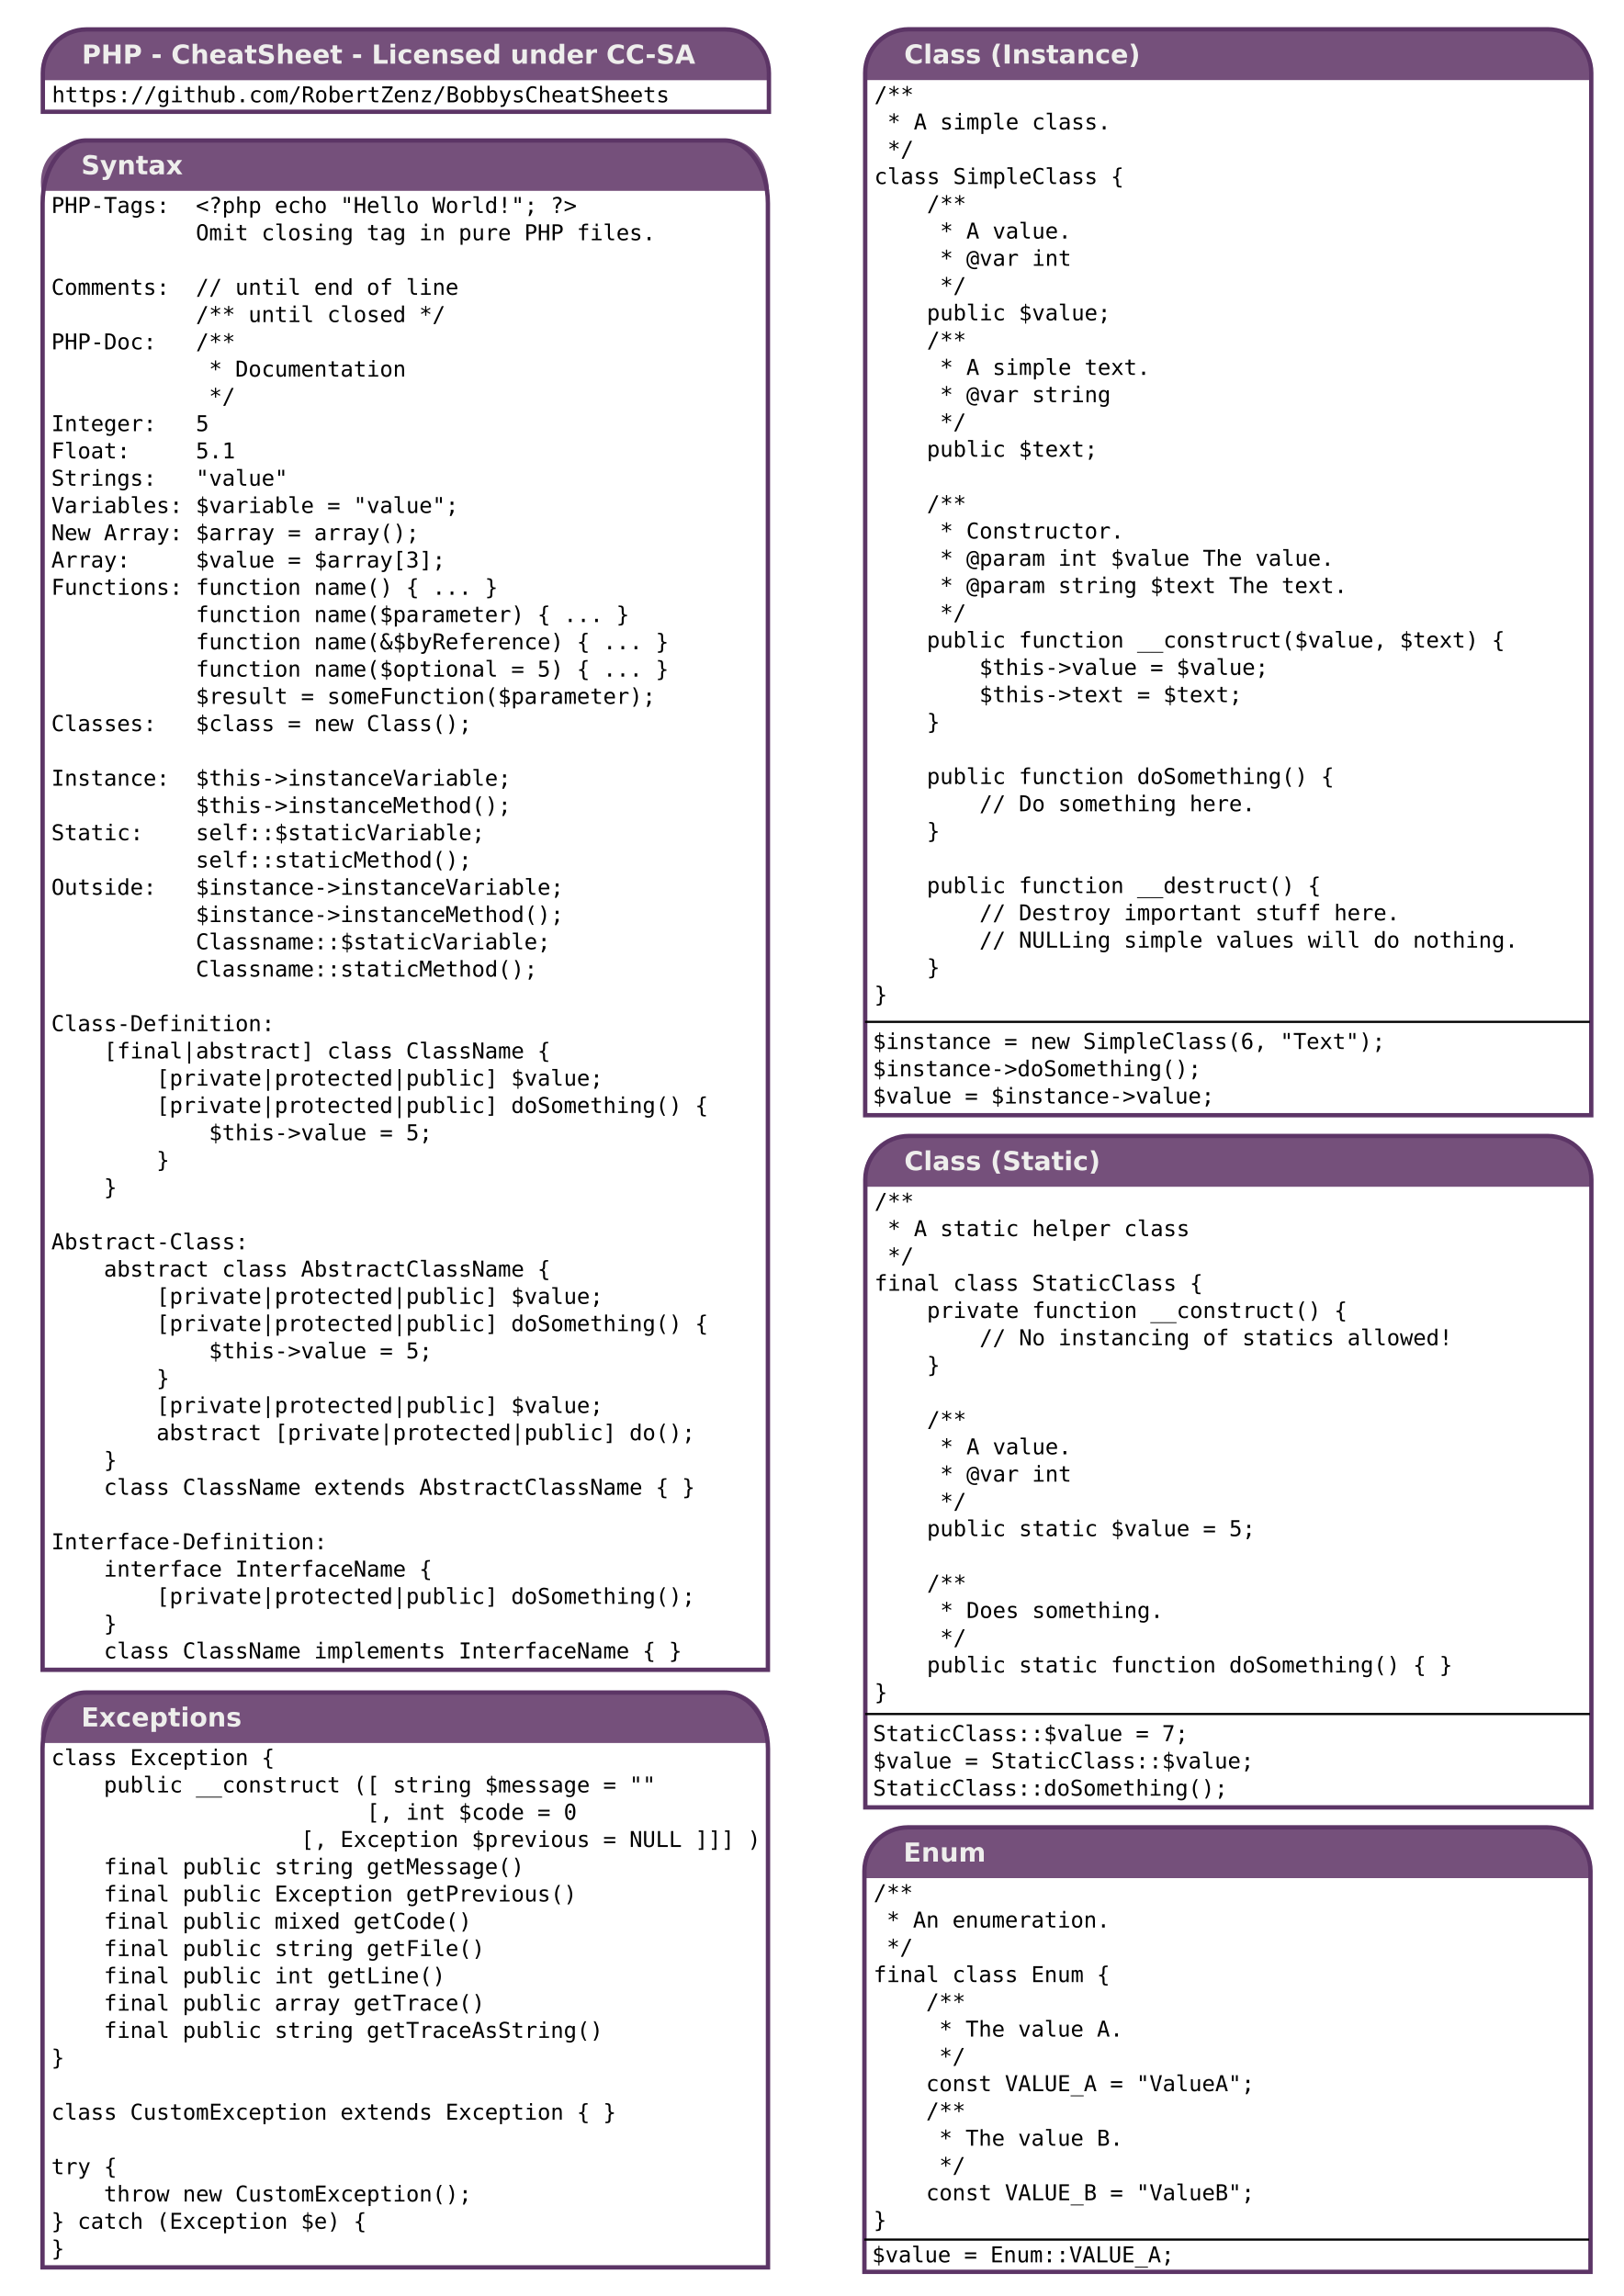
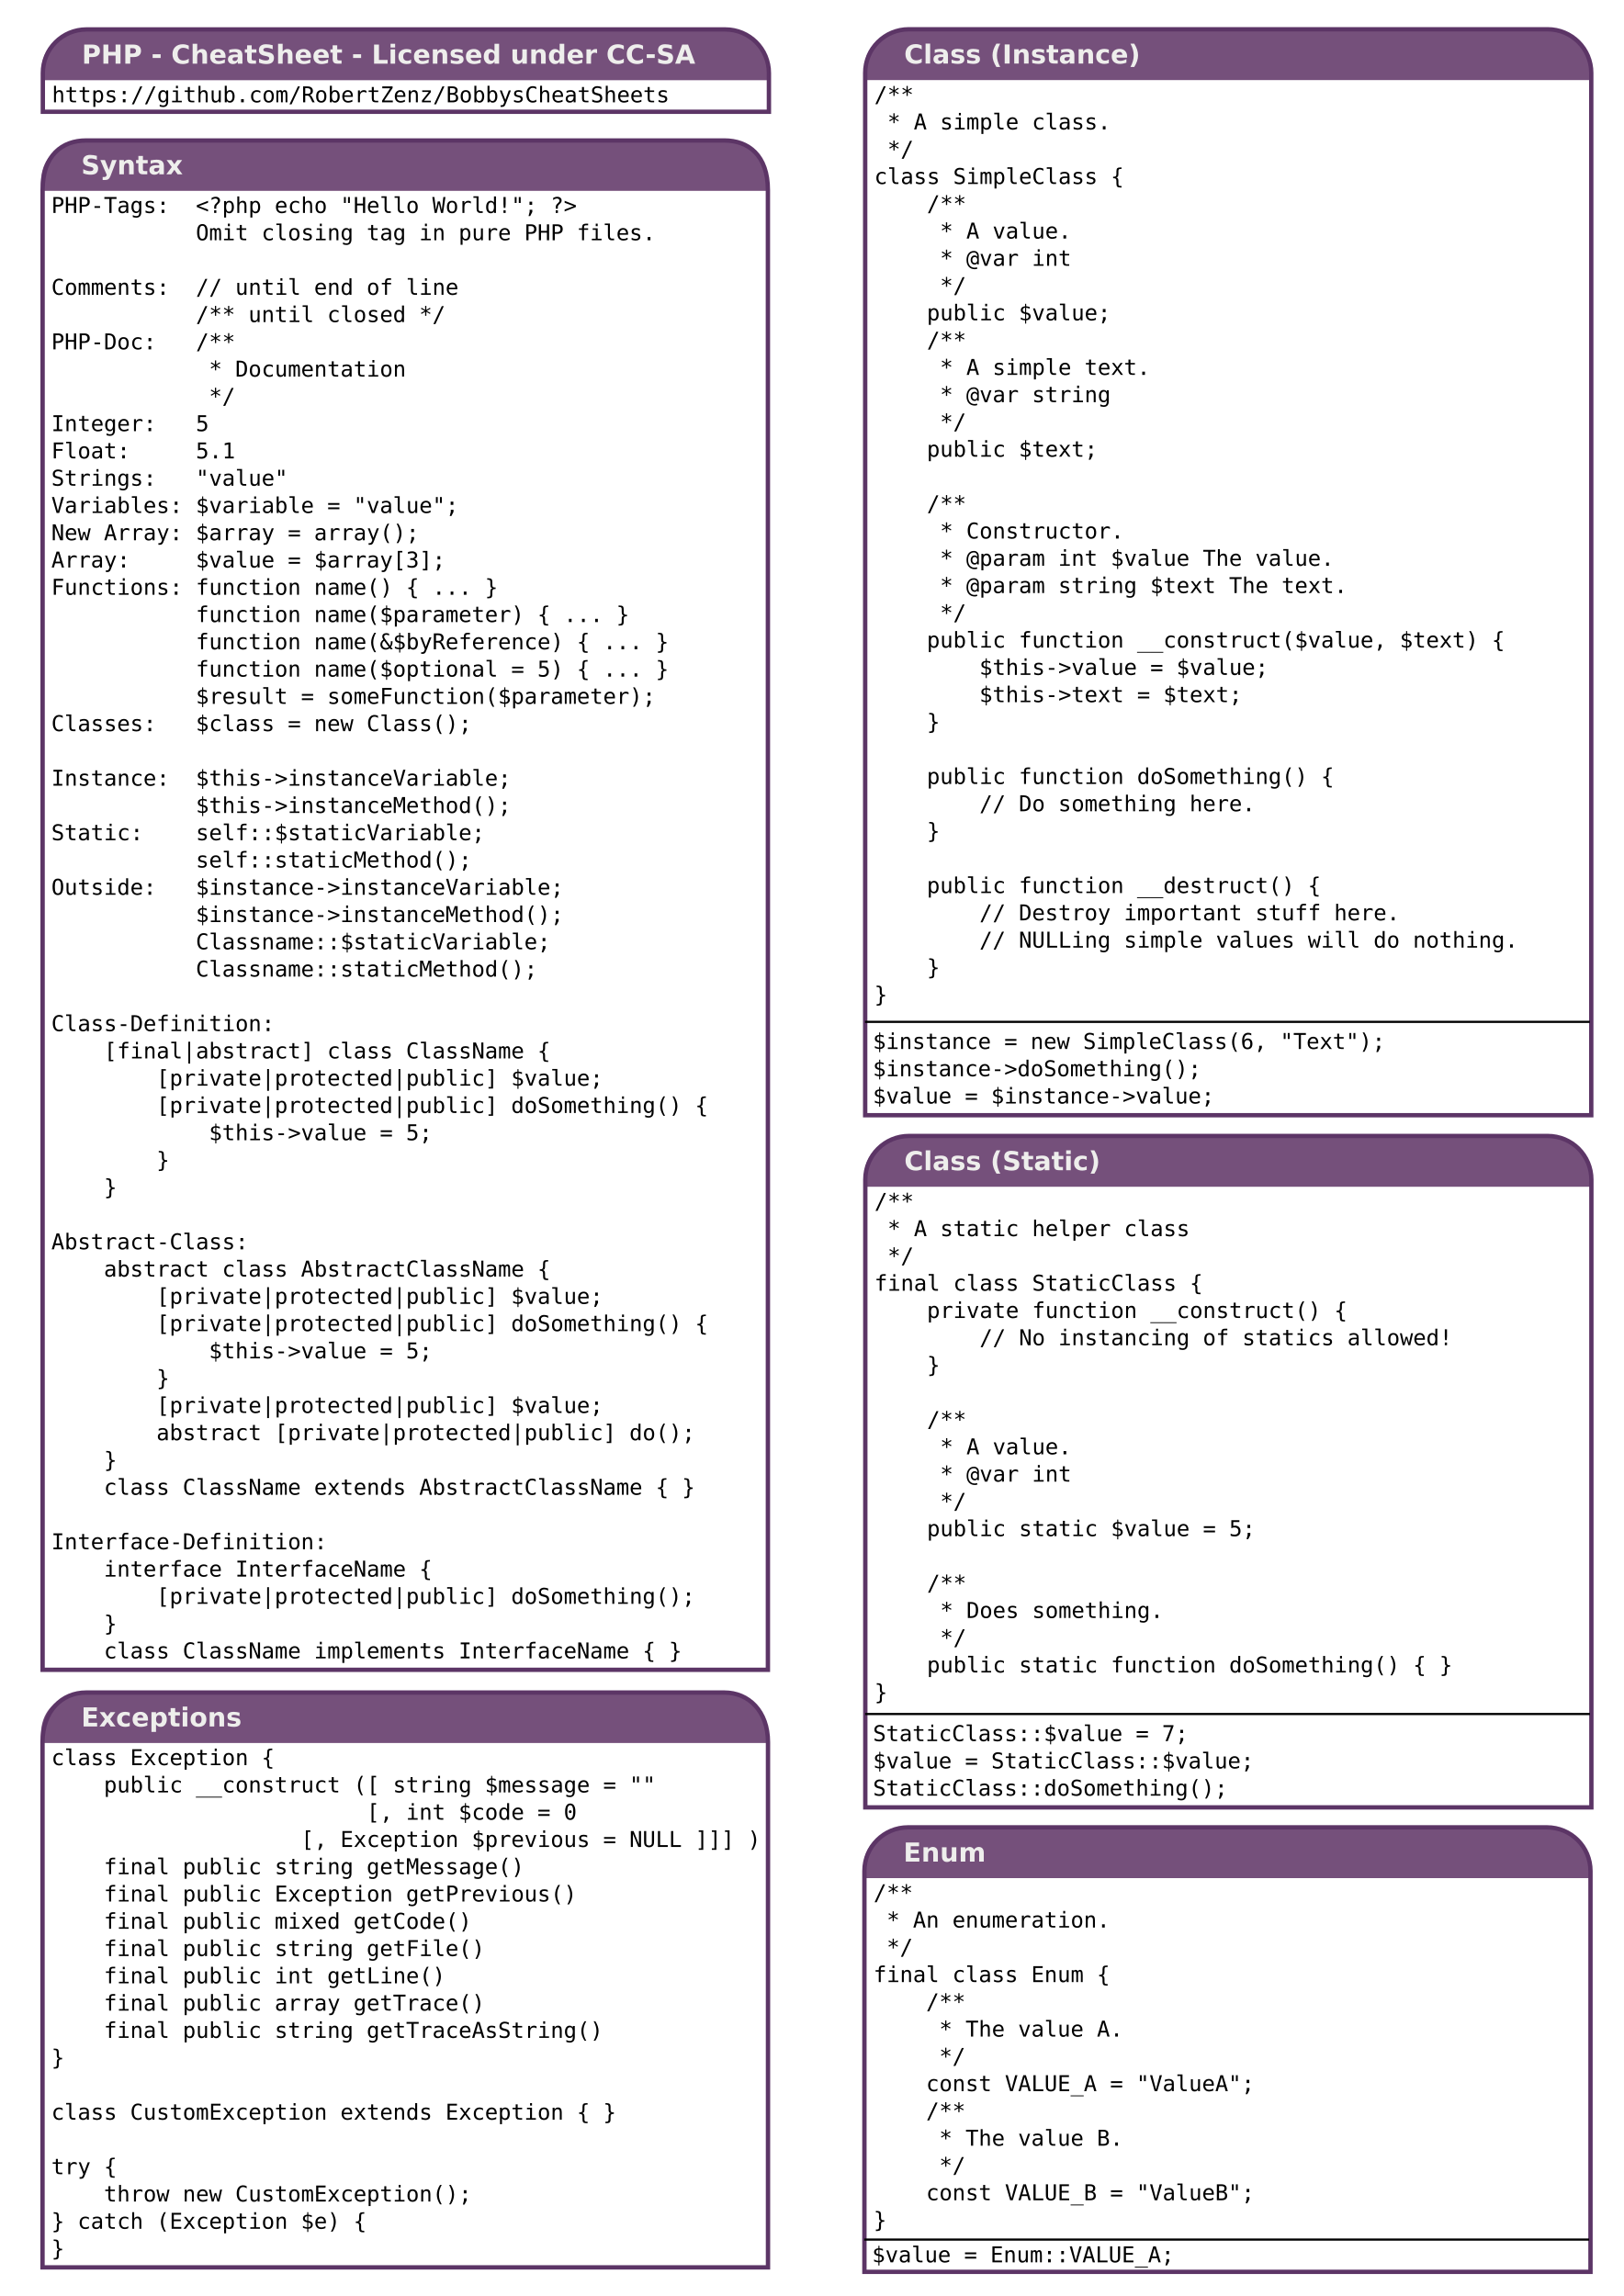
<svg xmlns="http://www.w3.org/2000/svg" width="744.094" height="1052.362" id="svg2" version="1.1">
  <defs id="defs4" />
  <g id="layer1">
    <path style="fill:#75507b;fill-opacity:1;stroke:none" d="m 396.162,36.694 333.35,0 c 0,0 0.26,-23.739 -20.953,-23.739 -21.213,0 -290.73,0.209 -290.73,0.209 0,0 -24.698,0.296 -21.668,23.529 z" id="path3763" />
    <path style="fill:none;stroke:#5c3566;stroke-width:2;stroke-linecap:round;stroke-linejoin:miter;stroke-miterlimit:4;stroke-opacity:1;stroke-dasharray:none" d="m 416.486,13.42 292.741,0 c 11.08,0 20,8.92 20,20 l 0,477.741 -332.741,0 0,-477.741 c 0,-11.08 8.92,-20 20,-20 z" id="rect2987" />
    <text xml:space="preserve" style="font-size:40px;font-style:normal;font-weight:normal;line-height:125%;letter-spacing:0px;word-spacing:0px;fill:#eeeeec;fill-opacity:1;stroke:none;font-family:Sans" x="414.345" y="29.118" id="text3759">
      <tspan id="tspan3761" x="414.345" y="29.118" style="font-size:12px;font-style:normal;font-variant:normal;font-weight:bold;font-stretch:normal;fill:#eeeeec;font-family:DejaVu Sans;-inkscape-font-specification:DejaVu Sans Bold">Class (Instance)</tspan>
    </text>
    <text xml:space="preserve" style="font-size:10px;font-style:normal;font-variant:normal;font-weight:normal;font-stretch:normal;line-height:125%;letter-spacing:0px;word-spacing:0px;fill:#000000;fill-opacity:1;stroke:none;font-family:Droid Sans Mono;-inkscape-font-specification:Droid Sans Mono" x="400.66" y="46.834" id="text3765">
      <tspan x="400.66" y="46.834" id="tspan3841" style="-inkscape-font-specification:DejaVu Sans Mono;font-family:DejaVu Sans Mono;font-weight:normal;font-style:normal;font-stretch:normal;font-variant:normal">/**</tspan>
      <tspan x="400.66" y="59.334" id="tspan4147" style="-inkscape-font-specification:DejaVu Sans Mono;font-family:DejaVu Sans Mono;font-weight:normal;font-style:normal;font-stretch:normal;font-variant:normal"> * A simple class.</tspan>
      <tspan x="400.66" y="71.834" id="tspan4149" style="-inkscape-font-specification:DejaVu Sans Mono;font-family:DejaVu Sans Mono;font-weight:normal;font-style:normal;font-stretch:normal;font-variant:normal"> */</tspan>
      <tspan x="400.66" y="84.334" id="tspan4151" style="-inkscape-font-specification:DejaVu Sans Mono;font-family:DejaVu Sans Mono;font-weight:normal;font-style:normal;font-stretch:normal;font-variant:normal">class SimpleClass {</tspan>
      <tspan x="400.66" y="96.834" id="tspan4153" style="-inkscape-font-specification:DejaVu Sans Mono;font-family:DejaVu Sans Mono;font-weight:normal;font-style:normal;font-stretch:normal;font-variant:normal">    /**</tspan>
      <tspan x="400.66" y="109.334" id="tspan4155" style="-inkscape-font-specification:DejaVu Sans Mono;font-family:DejaVu Sans Mono;font-weight:normal;font-style:normal;font-stretch:normal;font-variant:normal">     * A value.</tspan>
      <tspan x="400.66" y="121.834" id="tspan4157" style="-inkscape-font-specification:DejaVu Sans Mono;font-family:DejaVu Sans Mono;font-weight:normal;font-style:normal;font-stretch:normal;font-variant:normal">     * @var int</tspan>
      <tspan x="400.66" y="134.334" id="tspan4159" style="-inkscape-font-specification:DejaVu Sans Mono;font-family:DejaVu Sans Mono;font-weight:normal;font-style:normal;font-stretch:normal;font-variant:normal">     */</tspan>
      <tspan x="400.66" y="146.834" id="tspan4161" style="-inkscape-font-specification:DejaVu Sans Mono;font-family:DejaVu Sans Mono;font-weight:normal;font-style:normal;font-stretch:normal;font-variant:normal">    public $value;</tspan>
      <tspan x="400.66" y="159.334" id="tspan4163" style="-inkscape-font-specification:DejaVu Sans Mono;font-family:DejaVu Sans Mono;font-weight:normal;font-style:normal;font-stretch:normal;font-variant:normal">    /**</tspan>
      <tspan x="400.66" y="171.834" id="tspan4165" style="-inkscape-font-specification:DejaVu Sans Mono;font-family:DejaVu Sans Mono;font-weight:normal;font-style:normal;font-stretch:normal;font-variant:normal">     * A simple text.</tspan>
      <tspan x="400.66" y="184.334" id="tspan4167" style="-inkscape-font-specification:DejaVu Sans Mono;font-family:DejaVu Sans Mono;font-weight:normal;font-style:normal;font-stretch:normal;font-variant:normal">     * @var string</tspan>
      <tspan x="400.66" y="196.834" id="tspan4169" style="-inkscape-font-specification:DejaVu Sans Mono;font-family:DejaVu Sans Mono;font-weight:normal;font-style:normal;font-stretch:normal;font-variant:normal">     */</tspan>
      <tspan x="400.66" y="209.334" id="tspan4171" style="-inkscape-font-specification:DejaVu Sans Mono;font-family:DejaVu Sans Mono;font-weight:normal;font-style:normal;font-stretch:normal;font-variant:normal">    public $text;</tspan>
      <tspan x="400.66" y="221.834" id="tspan4173" style="-inkscape-font-specification:DejaVu Sans Mono;font-family:DejaVu Sans Mono;font-weight:normal;font-style:normal;font-stretch:normal;font-variant:normal" />
      <tspan x="400.66" y="234.334" id="tspan4175" style="-inkscape-font-specification:DejaVu Sans Mono;font-family:DejaVu Sans Mono;font-weight:normal;font-style:normal;font-stretch:normal;font-variant:normal">    /**</tspan>
      <tspan x="400.66" y="246.834" id="tspan4177" style="-inkscape-font-specification:DejaVu Sans Mono;font-family:DejaVu Sans Mono;font-weight:normal;font-style:normal;font-stretch:normal;font-variant:normal">     * Constructor.</tspan>
      <tspan x="400.66" y="259.334" id="tspan4179" style="-inkscape-font-specification:DejaVu Sans Mono;font-family:DejaVu Sans Mono;font-weight:normal;font-style:normal;font-stretch:normal;font-variant:normal">     * @param int $value The value.</tspan>
      <tspan x="400.66" y="271.834" id="tspan4181" style="-inkscape-font-specification:DejaVu Sans Mono;font-family:DejaVu Sans Mono;font-weight:normal;font-style:normal;font-stretch:normal;font-variant:normal">     * @param string $text The text.</tspan>
      <tspan x="400.66" y="284.334" id="tspan4183" style="-inkscape-font-specification:DejaVu Sans Mono;font-family:DejaVu Sans Mono;font-weight:normal;font-style:normal;font-stretch:normal;font-variant:normal">     */</tspan>
      <tspan x="400.66" y="296.834" id="tspan4185" style="-inkscape-font-specification:DejaVu Sans Mono;font-family:DejaVu Sans Mono;font-weight:normal;font-style:normal;font-stretch:normal;font-variant:normal">    public function __construct($value, $text) {</tspan>
      <tspan x="400.66" y="309.334" id="tspan4187" style="-inkscape-font-specification:DejaVu Sans Mono;font-family:DejaVu Sans Mono;font-weight:normal;font-style:normal;font-stretch:normal;font-variant:normal">        $this-&gt;value = $value;</tspan>
      <tspan x="400.66" y="321.834" id="tspan4189" style="-inkscape-font-specification:DejaVu Sans Mono;font-family:DejaVu Sans Mono;font-weight:normal;font-style:normal;font-stretch:normal;font-variant:normal">        $this-&gt;text = $text;</tspan>
      <tspan x="400.66" y="334.334" id="tspan4191" style="-inkscape-font-specification:DejaVu Sans Mono;font-family:DejaVu Sans Mono;font-weight:normal;font-style:normal;font-stretch:normal;font-variant:normal">    }</tspan>
      <tspan x="400.66" y="346.834" id="tspan4193" style="-inkscape-font-specification:DejaVu Sans Mono;font-family:DejaVu Sans Mono;font-weight:normal;font-style:normal;font-stretch:normal;font-variant:normal" />
      <tspan x="400.66" y="359.334" id="tspan4195" style="-inkscape-font-specification:DejaVu Sans Mono;font-family:DejaVu Sans Mono;font-weight:normal;font-style:normal;font-stretch:normal;font-variant:normal">    public function doSomething() {</tspan>
      <tspan x="400.66" y="371.834" id="tspan4197" style="-inkscape-font-specification:DejaVu Sans Mono;font-family:DejaVu Sans Mono;font-weight:normal;font-style:normal;font-stretch:normal;font-variant:normal">        // Do something here.</tspan>
      <tspan x="400.66" y="384.334" id="tspan4199" style="-inkscape-font-specification:DejaVu Sans Mono;font-family:DejaVu Sans Mono;font-weight:normal;font-style:normal;font-stretch:normal;font-variant:normal">    }</tspan>
      <tspan x="400.66" y="396.834" id="tspan4201" style="-inkscape-font-specification:DejaVu Sans Mono;font-family:DejaVu Sans Mono;font-weight:normal;font-style:normal;font-stretch:normal;font-variant:normal" />
      <tspan x="400.66" y="409.334" id="tspan4203" style="-inkscape-font-specification:DejaVu Sans Mono;font-family:DejaVu Sans Mono;font-weight:normal;font-style:normal;font-stretch:normal;font-variant:normal">    public function __destruct() {</tspan>
      <tspan x="400.66" y="421.834" id="tspan4205" style="-inkscape-font-specification:DejaVu Sans Mono;font-family:DejaVu Sans Mono;font-weight:normal;font-style:normal;font-stretch:normal;font-variant:normal">        // Destroy important stuff here.</tspan>
      <tspan x="400.66" y="434.334" id="tspan4207" style="-inkscape-font-specification:DejaVu Sans Mono;font-family:DejaVu Sans Mono;font-weight:normal;font-style:normal;font-stretch:normal;font-variant:normal">        // NULLing simple values will do nothing.</tspan>
      <tspan x="400.66" y="446.834" id="tspan4209" style="-inkscape-font-specification:DejaVu Sans Mono;font-family:DejaVu Sans Mono;font-weight:normal;font-style:normal;font-stretch:normal;font-variant:normal">    }</tspan>
      <tspan x="400.66" y="459.334" id="tspan4211" style="-inkscape-font-specification:DejaVu Sans Mono;font-family:DejaVu Sans Mono;font-weight:normal;font-style:normal;font-stretch:normal;font-variant:normal">}</tspan>
    </text>
    <text xml:space="preserve" style="font-size:10px;font-style:normal;font-variant:normal;font-weight:normal;font-stretch:normal;line-height:125%;letter-spacing:0px;word-spacing:0px;fill:#000000;fill-opacity:1;stroke:none;font-family:Droid Sans Mono;-inkscape-font-specification:Droid Sans Mono" x="400" y="480.791" id="text4213">
      <tspan id="tspan4215" x="400" y="480.791" style="-inkscape-font-specification:DejaVu Sans Mono;font-family:DejaVu Sans Mono;font-weight:normal;font-style:normal;font-stretch:normal;font-variant:normal">$instance = new SimpleClass(6, "Text");</tspan>
      <tspan x="400" y="493.291" id="tspan4217" style="-inkscape-font-specification:DejaVu Sans Mono;font-family:DejaVu Sans Mono;font-weight:normal;font-style:normal;font-stretch:normal;font-variant:normal">$instance-&gt;doSomething();</tspan>
      <tspan x="400" y="505.791" id="tspan4219" style="-inkscape-font-specification:DejaVu Sans Mono;font-family:DejaVu Sans Mono;font-weight:normal;font-style:normal;font-stretch:normal;font-variant:normal">$value = $instance-&gt;value;</tspan>
    </text>
    <path style="fill:#5c3566;stroke:#000000;stroke-width:1px;stroke-linecap:butt;stroke-linejoin:miter;stroke-opacity:1" d="m 396.429,468.362 332.143,0" id="path4223" />
    <path style="fill:#75507b;fill-opacity:1;stroke:none" d="m 396.217,543.943 333.35,0 c 0,0 0.26,-23.739 -20.953,-23.739 -21.213,0 -290.73,0.209 -290.73,0.209 0,0 -24.698,0.296 -21.668,23.529 z" id="path3763-2" />
    <path style="fill:none;stroke:#5c3566;stroke-width:2;stroke-linecap:round;stroke-linejoin:miter;stroke-miterlimit:4;stroke-opacity:1;stroke-dasharray:none" d="m 416.541,520.669 292.741,0 c 11.08,0 20,8.92 20,20 l 0,287.741 -332.741,0 0,-287.741 c 0,-11.08 8.92,-20 20,-20 z" id="rect2987-9" />
    <text xml:space="preserve" style="font-size:40px;font-style:normal;font-weight:normal;line-height:125%;letter-spacing:0px;word-spacing:0px;fill:#eeeeec;fill-opacity:1;stroke:none;font-family:Sans" x="414.4" y="536.367" id="text3759-1">
      <tspan x="414.4" y="536.367" style="font-size:12px;font-style:normal;font-variant:normal;font-weight:bold;font-stretch:normal;fill:#eeeeec;font-family:DejaVu Sans;-inkscape-font-specification:DejaVu Sans Bold" id="tspan4393">Class (Static)</tspan>
    </text>
    <text xml:space="preserve" style="font-size:10px;font-style:normal;font-variant:normal;font-weight:normal;font-stretch:normal;line-height:125%;letter-spacing:0px;word-spacing:0px;fill:#000000;fill-opacity:1;stroke:none;font-family:Droid Sans Mono;-inkscape-font-specification:Droid Sans Mono" x="400.714" y="554.083" id="text3765-2">
      <tspan x="400.714" y="554.083" id="tspan4765" style="-inkscape-font-specification:DejaVu Sans Mono;font-family:DejaVu Sans Mono;font-weight:normal;font-style:normal;font-stretch:normal;font-variant:normal">/**</tspan>
      <tspan x="400.714" y="566.583" id="tspan4956" style="-inkscape-font-specification:DejaVu Sans Mono;font-family:DejaVu Sans Mono;font-weight:normal;font-style:normal;font-stretch:normal;font-variant:normal"> * A static helper class</tspan>
      <tspan x="400.714" y="579.083" id="tspan4958" style="-inkscape-font-specification:DejaVu Sans Mono;font-family:DejaVu Sans Mono;font-weight:normal;font-style:normal;font-stretch:normal;font-variant:normal"> */</tspan>
      <tspan x="400.714" y="591.583" id="tspan4960" style="-inkscape-font-specification:DejaVu Sans Mono;font-family:DejaVu Sans Mono;font-weight:normal;font-style:normal;font-stretch:normal;font-variant:normal">final class StaticClass {</tspan>
      <tspan x="400.714" y="604.083" id="tspan4962" style="-inkscape-font-specification:DejaVu Sans Mono;font-family:DejaVu Sans Mono;font-weight:normal;font-style:normal;font-stretch:normal;font-variant:normal">    private function __construct() {</tspan>
      <tspan x="400.714" y="616.583" id="tspan4964" style="-inkscape-font-specification:DejaVu Sans Mono;font-family:DejaVu Sans Mono;font-weight:normal;font-style:normal;font-stretch:normal;font-variant:normal">        // No instancing of statics allowed!</tspan>
      <tspan x="400.714" y="629.083" id="tspan4966" style="-inkscape-font-specification:DejaVu Sans Mono;font-family:DejaVu Sans Mono;font-weight:normal;font-style:normal;font-stretch:normal;font-variant:normal">    }</tspan>
      <tspan x="400.714" y="641.583" id="tspan4968" style="-inkscape-font-specification:DejaVu Sans Mono;font-family:DejaVu Sans Mono;font-weight:normal;font-style:normal;font-stretch:normal;font-variant:normal" />
      <tspan x="400.714" y="654.083" id="tspan4970" style="-inkscape-font-specification:DejaVu Sans Mono;font-family:DejaVu Sans Mono;font-weight:normal;font-style:normal;font-stretch:normal;font-variant:normal">    /**</tspan>
      <tspan x="400.714" y="666.583" id="tspan4972" style="-inkscape-font-specification:DejaVu Sans Mono;font-family:DejaVu Sans Mono;font-weight:normal;font-style:normal;font-stretch:normal;font-variant:normal">     * A value.</tspan>
      <tspan x="400.714" y="679.083" id="tspan4974" style="-inkscape-font-specification:DejaVu Sans Mono;font-family:DejaVu Sans Mono;font-weight:normal;font-style:normal;font-stretch:normal;font-variant:normal">     * @var int</tspan>
      <tspan x="400.714" y="691.583" id="tspan4976" style="-inkscape-font-specification:DejaVu Sans Mono;font-family:DejaVu Sans Mono;font-weight:normal;font-style:normal;font-stretch:normal;font-variant:normal">     */</tspan>
      <tspan x="400.714" y="704.083" id="tspan4978" style="-inkscape-font-specification:DejaVu Sans Mono;font-family:DejaVu Sans Mono;font-weight:normal;font-style:normal;font-stretch:normal;font-variant:normal">    public static $value = 5;</tspan>
      <tspan x="400.714" y="716.583" id="tspan4980" style="-inkscape-font-specification:DejaVu Sans Mono;font-family:DejaVu Sans Mono;font-weight:normal;font-style:normal;font-stretch:normal;font-variant:normal" />
      <tspan x="400.714" y="729.083" id="tspan4982" style="-inkscape-font-specification:DejaVu Sans Mono;font-family:DejaVu Sans Mono;font-weight:normal;font-style:normal;font-stretch:normal;font-variant:normal">    /**</tspan>
      <tspan x="400.714" y="741.583" id="tspan4984" style="-inkscape-font-specification:DejaVu Sans Mono;font-family:DejaVu Sans Mono;font-weight:normal;font-style:normal;font-stretch:normal;font-variant:normal">     * Does something.</tspan>
      <tspan x="400.714" y="754.083" id="tspan4986" style="-inkscape-font-specification:DejaVu Sans Mono;font-family:DejaVu Sans Mono;font-weight:normal;font-style:normal;font-stretch:normal;font-variant:normal">     */</tspan>
      <tspan x="400.714" y="766.583" id="tspan4988" style="-inkscape-font-specification:DejaVu Sans Mono;font-family:DejaVu Sans Mono;font-weight:normal;font-style:normal;font-stretch:normal;font-variant:normal">    public static function doSomething() { }</tspan>
      <tspan x="400.714" y="779.083" id="tspan4990" style="-inkscape-font-specification:DejaVu Sans Mono;font-family:DejaVu Sans Mono;font-weight:normal;font-style:normal;font-stretch:normal;font-variant:normal">}</tspan>
    </text>
    <text xml:space="preserve" style="font-size:10px;font-style:normal;font-variant:normal;font-weight:normal;font-stretch:normal;line-height:125%;letter-spacing:0px;word-spacing:0px;fill:#000000;fill-opacity:1;stroke:none;font-family:Droid Sans Mono;-inkscape-font-specification:Droid Sans Mono" x="400.054" y="798.04" id="text4213-5">
      <tspan x="400.054" y="798.04" id="tspan4219-9" style="-inkscape-font-specification:DejaVu Sans Mono;font-family:DejaVu Sans Mono;font-weight:normal;font-style:normal;font-stretch:normal;font-variant:normal">StaticClass::$value = 7;</tspan>
      <tspan x="400.054" y="810.54" id="tspan4997" style="-inkscape-font-specification:DejaVu Sans Mono;font-family:DejaVu Sans Mono;font-weight:normal;font-style:normal;font-stretch:normal;font-variant:normal">$value = StaticClass::$value;</tspan>
      <tspan x="400.054" y="823.04" id="tspan4999" style="-inkscape-font-specification:DejaVu Sans Mono;font-family:DejaVu Sans Mono;font-weight:normal;font-style:normal;font-stretch:normal;font-variant:normal">StaticClass::doSomething();</tspan>
    </text>
    <path style="fill:#5c3566;stroke:#000000;stroke-width:1px;stroke-linecap:butt;stroke-linejoin:miter;stroke-opacity:1" d="m 396.483,785.611 332.143,0" id="path4223-7" />
    <path style="fill:#75507b;fill-opacity:1;stroke:none" d="m 395.809,860.833 333.35,0 c 0,0 0.26,-23.739 -20.953,-23.739 -21.213,0 -290.73,0.209 -290.73,0.209 0,0 -24.698,0.296 -21.668,23.529 z" id="path3763-2-6" />
    <path style="fill:none;stroke:#5c3566;stroke-width:2;stroke-linecap:round;stroke-linejoin:miter;stroke-miterlimit:4;stroke-opacity:1;stroke-dasharray:none" d="m 416.133,837.559 292.741,0 c 11.08,0 20,8.92 20,20 l 0,183.741 -332.741,0 0,-183.741 c 0,-11.08 8.92,-20 20,-20 z" id="rect2987-9-8" />
    <text xml:space="preserve" style="font-size:40px;font-style:normal;font-weight:normal;line-height:125%;letter-spacing:0px;word-spacing:0px;fill:#eeeeec;fill-opacity:1;stroke:none;font-family:Sans" x="413.992" y="853.257" id="text3759-1-6">
      <tspan x="413.992" y="853.257" style="font-size:12px;font-style:normal;font-variant:normal;font-weight:bold;font-stretch:normal;fill:#eeeeec;font-family:DejaVu Sans;-inkscape-font-specification:DejaVu Sans Bold" id="tspan4393-9">Enum</tspan>
    </text>
    <text xml:space="preserve" style="font-size:10px;font-style:normal;font-variant:normal;font-weight:normal;font-stretch:normal;line-height:125%;letter-spacing:0px;word-spacing:0px;fill:#000000;fill-opacity:1;stroke:none;font-family:Droid Sans Mono;-inkscape-font-specification:Droid Sans Mono" x="400.307" y="870.973" id="text3765-2-9">
      <tspan x="400.307" y="870.973" id="tspan5314" style="-inkscape-font-specification:DejaVu Sans Mono;font-family:DejaVu Sans Mono;font-weight:normal;font-style:normal;font-stretch:normal;font-variant:normal">/**</tspan>
      <tspan x="400.307" y="883.473" id="tspan5406" style="-inkscape-font-specification:DejaVu Sans Mono;font-family:DejaVu Sans Mono;font-weight:normal;font-style:normal;font-stretch:normal;font-variant:normal"> * An enumeration.</tspan>
      <tspan x="400.307" y="895.973" id="tspan5408" style="-inkscape-font-specification:DejaVu Sans Mono;font-family:DejaVu Sans Mono;font-weight:normal;font-style:normal;font-stretch:normal;font-variant:normal"> */</tspan>
      <tspan x="400.307" y="908.473" id="tspan5410" style="-inkscape-font-specification:DejaVu Sans Mono;font-family:DejaVu Sans Mono;font-weight:normal;font-style:normal;font-stretch:normal;font-variant:normal">final class Enum {</tspan>
      <tspan x="400.307" y="920.973" id="tspan5412" style="-inkscape-font-specification:DejaVu Sans Mono;font-family:DejaVu Sans Mono;font-weight:normal;font-style:normal;font-stretch:normal;font-variant:normal">    /**</tspan>
      <tspan x="400.307" y="933.473" id="tspan5414" style="-inkscape-font-specification:DejaVu Sans Mono;font-family:DejaVu Sans Mono;font-weight:normal;font-style:normal;font-stretch:normal;font-variant:normal">     * The value A.</tspan>
      <tspan x="400.307" y="945.973" id="tspan5416" style="-inkscape-font-specification:DejaVu Sans Mono;font-family:DejaVu Sans Mono;font-weight:normal;font-style:normal;font-stretch:normal;font-variant:normal">     */</tspan>
      <tspan x="400.307" y="958.473" id="tspan5418" style="-inkscape-font-specification:DejaVu Sans Mono;font-family:DejaVu Sans Mono;font-weight:normal;font-style:normal;font-stretch:normal;font-variant:normal">    const VALUE_A = "ValueA";</tspan>
      <tspan x="400.307" y="970.973" id="tspan5420" style="-inkscape-font-specification:DejaVu Sans Mono;font-family:DejaVu Sans Mono;font-weight:normal;font-style:normal;font-stretch:normal;font-variant:normal">    /**</tspan>
      <tspan x="400.307" y="983.473" id="tspan5422" style="-inkscape-font-specification:DejaVu Sans Mono;font-family:DejaVu Sans Mono;font-weight:normal;font-style:normal;font-stretch:normal;font-variant:normal">     * The value B.</tspan>
      <tspan x="400.307" y="995.973" id="tspan5424" style="-inkscape-font-specification:DejaVu Sans Mono;font-family:DejaVu Sans Mono;font-weight:normal;font-style:normal;font-stretch:normal;font-variant:normal">     */</tspan>
      <tspan x="400.307" y="1008.473" id="tspan5426" style="-inkscape-font-specification:DejaVu Sans Mono;font-family:DejaVu Sans Mono;font-weight:normal;font-style:normal;font-stretch:normal;font-variant:normal">    const VALUE_B = "ValueB";</tspan>
      <tspan x="400.307" y="1020.973" id="tspan5428" style="-inkscape-font-specification:DejaVu Sans Mono;font-family:DejaVu Sans Mono;font-weight:normal;font-style:normal;font-stretch:normal;font-variant:normal">}</tspan>
    </text>
    <text xml:space="preserve" style="font-size:10px;font-style:normal;font-variant:normal;font-weight:normal;font-stretch:normal;line-height:125%;letter-spacing:0px;word-spacing:0px;fill:#000000;fill-opacity:1;stroke:none;font-family:Droid Sans Mono;-inkscape-font-specification:Droid Sans Mono" x="399.647" y="1036.93" id="text4213-5-2">
      <tspan x="399.647" y="1036.93" id="tspan4999-1" style="-inkscape-font-specification:DejaVu Sans Mono;font-family:DejaVu Sans Mono;font-weight:normal;font-style:normal;font-stretch:normal;font-variant:normal">$value = Enum::VALUE_A;</tspan>
    </text>
    <path style="fill:#5c3566;stroke:#000000;stroke-width:1px;stroke-linecap:butt;stroke-linejoin:miter;stroke-opacity:1" d="m 396.075,1026.501 332.143,0" id="path4223-7-7" />
    <path style="fill:#75507b;fill-opacity:1;stroke:none" d="m 19.305,36.766 333.35,0 c 0,0 0.26,-23.739 -20.953,-23.739 -21.213,0 -290.73,0.209 -290.73,0.209 0,0 -24.698,0.296 -21.668,23.529 z" id="path3763-5" />
    <path style="fill:none;stroke:#5c3566;stroke-width:2;stroke-linecap:round;stroke-linejoin:miter;stroke-miterlimit:4;stroke-opacity:1;stroke-dasharray:none" d="m 39.629,13.491 292.741,0 c 11.08,0 20,8.92 20,20 l 0,17.741 -332.741,0 0,-17.741 c 0,-11.08 8.92,-20 20,-20 z" id="rect2987-0" />
    <text xml:space="preserve" style="font-size:40px;font-style:normal;font-weight:normal;line-height:125%;letter-spacing:0px;word-spacing:0px;fill:#eeeeec;fill-opacity:1;stroke:none;font-family:Sans" x="37.488" y="29.19" id="text3759-3">
      <tspan id="tspan3761-6" x="37.488" y="29.19" style="font-size:12px;font-style:normal;font-variant:normal;font-weight:bold;font-stretch:normal;fill:#eeeeec;font-family:DejaVu Sans;-inkscape-font-specification:DejaVu Sans Bold">PHP - CheatSheet - Licensed under CC-SA</tspan>
    </text>
    <text xml:space="preserve" style="font-size:10px;font-style:normal;font-variant:normal;font-weight:normal;font-stretch:normal;line-height:125%;letter-spacing:0px;word-spacing:0px;fill:#000000;fill-opacity:1;stroke:none;font-family:Droid Sans Mono;-inkscape-font-specification:Droid Sans Mono" x="23.803" y="46.906" id="text3765-8">
      <tspan x="23.803" y="46.906" id="tspan4211-6" style="-inkscape-font-specification:DejaVu Sans Mono;font-family:DejaVu Sans Mono;font-weight:normal;font-style:normal;font-stretch:normal;font-variant:normal">https://github.com/RobertZenz/BobbysCheatSheets</tspan>
    </text>
    <path style="fill:#75507b;fill-opacity:1;stroke:none" d="m 19.02,87.48 333.35,0 c 0,0 0.26,-23.739 -20.953,-23.739 -21.213,0 -290.73,0.209 -290.73,0.209 0,0 -24.698,0.296 -21.668,23.529 z" id="path3763-5-7" />
-     <path style="fill:none;stroke:#5c3566;stroke-width:2;stroke-linecap:round;stroke-linejoin:miter;stroke-miterlimit:4;stroke-opacity:1;stroke-dasharray:none" d="m 39.502,64.385 292.425,0 c 11.068,0 19.978,12.819 19.978,28.743 l 0,672.211 -332.382,0 0,-672.211 c 0,-15.924 8.91,-28.743 19.978,-28.743 z" id="rect2987-0-2" />
+     <path style="fill:none;stroke:#5c3566;stroke-width:2;stroke-linecap:round;stroke-linejoin:miter;stroke-miterlimit:4;stroke-opacity:1;stroke-dasharray:none" d="m 39.502,64.385 292.425,0 c 11.068,0 19.978,6.819 19.978,22.743 l 0,678.211 -332.382,0 0,-678.211 c 0,-15.924 8.91,-22.743 19.978,-22.743 z" id="rect2987-0-2" />
    <text xml:space="preserve" style="font-size:40px;font-style:normal;font-weight:normal;line-height:125%;letter-spacing:0px;word-spacing:0px;fill:#eeeeec;fill-opacity:1;stroke:none;font-family:Sans" x="37.202" y="79.904" id="text3759-3-2">
      <tspan id="tspan3761-6-8" x="37.202" y="79.904" style="font-size:12px;font-style:normal;font-variant:normal;font-weight:bold;font-stretch:normal;fill:#eeeeec;font-family:DejaVu Sans;-inkscape-font-specification:DejaVu Sans Bold">Syntax</tspan>
    </text>
    <text xml:space="preserve" style="font-size:10px;font-style:normal;font-variant:normal;font-weight:normal;font-stretch:normal;line-height:125%;letter-spacing:0px;word-spacing:0px;fill:#000000;fill-opacity:1;stroke:none;font-family:Droid Sans Mono;-inkscape-font-specification:Droid Sans Mono" x="23.517" y="97.62" id="text3765-8-2">
      <tspan x="23.517" y="97.62" id="tspan5277" style="-inkscape-font-specification:DejaVu Sans Mono;font-family:DejaVu Sans Mono;font-weight:normal;font-style:normal;font-stretch:normal;font-variant:normal">PHP-Tags:  &lt;?php echo "Hello World!"; ?&gt;</tspan>
      <tspan x="23.517" y="110.12" id="tspan6710" style="-inkscape-font-specification:DejaVu Sans Mono;font-family:DejaVu Sans Mono;font-weight:normal;font-style:normal;font-stretch:normal;font-variant:normal">           Omit closing tag in pure PHP files.</tspan>
      <tspan x="23.517" y="122.62" id="tspan6712" style="-inkscape-font-specification:DejaVu Sans Mono;font-family:DejaVu Sans Mono;font-weight:normal;font-style:normal;font-stretch:normal;font-variant:normal" />
      <tspan x="23.517" y="135.12" id="tspan6714" style="-inkscape-font-specification:DejaVu Sans Mono;font-family:DejaVu Sans Mono;font-weight:normal;font-style:normal;font-stretch:normal;font-variant:normal">Comments:  // until end of line</tspan>
      <tspan x="23.517" y="147.62" id="tspan6716" style="-inkscape-font-specification:DejaVu Sans Mono;font-family:DejaVu Sans Mono;font-weight:normal;font-style:normal;font-stretch:normal;font-variant:normal">           /** until closed */</tspan>
      <tspan x="23.517" y="160.12" id="tspan6718" style="-inkscape-font-specification:DejaVu Sans Mono;font-family:DejaVu Sans Mono;font-weight:normal;font-style:normal;font-stretch:normal;font-variant:normal">PHP-Doc:   /**</tspan>
      <tspan x="23.517" y="172.62" id="tspan6720" style="-inkscape-font-specification:DejaVu Sans Mono;font-family:DejaVu Sans Mono;font-weight:normal;font-style:normal;font-stretch:normal;font-variant:normal">            * Documentation</tspan>
      <tspan x="23.517" y="185.12" id="tspan6722" style="-inkscape-font-specification:DejaVu Sans Mono;font-family:DejaVu Sans Mono;font-weight:normal;font-style:normal;font-stretch:normal;font-variant:normal">            */</tspan>
      <tspan x="23.517" y="197.62" id="tspan6724" style="-inkscape-font-specification:DejaVu Sans Mono;font-family:DejaVu Sans Mono;font-weight:normal;font-style:normal;font-stretch:normal;font-variant:normal">Integer:   5</tspan>
      <tspan x="23.517" y="210.12" id="tspan6726" style="-inkscape-font-specification:DejaVu Sans Mono;font-family:DejaVu Sans Mono;font-weight:normal;font-style:normal;font-stretch:normal;font-variant:normal">Float:     5.1</tspan>
      <tspan x="23.517" y="222.62" id="tspan6728" style="-inkscape-font-specification:DejaVu Sans Mono;font-family:DejaVu Sans Mono;font-weight:normal;font-style:normal;font-stretch:normal;font-variant:normal">Strings:   "value"</tspan>
      <tspan x="23.517" y="235.12" id="tspan6730" style="-inkscape-font-specification:DejaVu Sans Mono;font-family:DejaVu Sans Mono;font-weight:normal;font-style:normal;font-stretch:normal;font-variant:normal">Variables: $variable = "value";</tspan>
      <tspan x="23.517" y="247.62" id="tspan6732" style="-inkscape-font-specification:DejaVu Sans Mono;font-family:DejaVu Sans Mono;font-weight:normal;font-style:normal;font-stretch:normal;font-variant:normal">New Array: $array = array();</tspan>
      <tspan x="23.517" y="260.12" id="tspan6734" style="-inkscape-font-specification:DejaVu Sans Mono;font-family:DejaVu Sans Mono;font-weight:normal;font-style:normal;font-stretch:normal;font-variant:normal">Array:     $value = $array[3];</tspan>
      <tspan x="23.517" y="272.62" id="tspan6736" style="-inkscape-font-specification:DejaVu Sans Mono;font-family:DejaVu Sans Mono;font-weight:normal;font-style:normal;font-stretch:normal;font-variant:normal">Functions: function name() { ... }</tspan>
      <tspan x="23.517" y="285.12" id="tspan6738" style="-inkscape-font-specification:DejaVu Sans Mono;font-family:DejaVu Sans Mono;font-weight:normal;font-style:normal;font-stretch:normal;font-variant:normal">           function name($parameter) { ... }</tspan>
      <tspan x="23.517" y="297.62" id="tspan6740" style="-inkscape-font-specification:DejaVu Sans Mono;font-family:DejaVu Sans Mono;font-weight:normal;font-style:normal;font-stretch:normal;font-variant:normal">           function name(&amp;$byReference) { ... }</tspan>
      <tspan x="23.517" y="310.12" id="tspan6742" style="-inkscape-font-specification:DejaVu Sans Mono;font-family:DejaVu Sans Mono;font-weight:normal;font-style:normal;font-stretch:normal;font-variant:normal">           function name($optional = 5) { ... }</tspan>
      <tspan x="23.517" y="322.62" id="tspan6744" style="-inkscape-font-specification:DejaVu Sans Mono;font-family:DejaVu Sans Mono;font-weight:normal;font-style:normal;font-stretch:normal;font-variant:normal">           $result = someFunction($parameter);</tspan>
      <tspan x="23.517" y="335.12" id="tspan6746" style="-inkscape-font-specification:DejaVu Sans Mono;font-family:DejaVu Sans Mono;font-weight:normal;font-style:normal;font-stretch:normal;font-variant:normal">Classes:   $class = new Class();</tspan>
      <tspan x="23.517" y="347.62" id="tspan6748" style="-inkscape-font-specification:DejaVu Sans Mono;font-family:DejaVu Sans Mono;font-weight:normal;font-style:normal;font-stretch:normal;font-variant:normal" />
      <tspan x="23.517" y="360.12" id="tspan6750" style="-inkscape-font-specification:DejaVu Sans Mono;font-family:DejaVu Sans Mono;font-weight:normal;font-style:normal;font-stretch:normal;font-variant:normal">Instance:  $this-&gt;instanceVariable;</tspan>
      <tspan x="23.517" y="372.62" id="tspan6752" style="-inkscape-font-specification:DejaVu Sans Mono;font-family:DejaVu Sans Mono;font-weight:normal;font-style:normal;font-stretch:normal;font-variant:normal">           $this-&gt;instanceMethod();</tspan>
      <tspan x="23.517" y="385.12" id="tspan6754" style="-inkscape-font-specification:DejaVu Sans Mono;font-family:DejaVu Sans Mono;font-weight:normal;font-style:normal;font-stretch:normal;font-variant:normal">Static:    self::$staticVariable;</tspan>
      <tspan x="23.517" y="397.62" id="tspan6756" style="-inkscape-font-specification:DejaVu Sans Mono;font-family:DejaVu Sans Mono;font-weight:normal;font-style:normal;font-stretch:normal;font-variant:normal">           self::staticMethod();</tspan>
      <tspan x="23.517" y="410.12" id="tspan6758" style="-inkscape-font-specification:DejaVu Sans Mono;font-family:DejaVu Sans Mono;font-weight:normal;font-style:normal;font-stretch:normal;font-variant:normal">Outside:   $instance-&gt;instanceVariable;</tspan>
      <tspan x="23.517" y="422.62" id="tspan6760" style="-inkscape-font-specification:DejaVu Sans Mono;font-family:DejaVu Sans Mono;font-weight:normal;font-style:normal;font-stretch:normal;font-variant:normal">           $instance-&gt;instanceMethod();</tspan>
      <tspan x="23.517" y="435.12" id="tspan6762" style="-inkscape-font-specification:DejaVu Sans Mono;font-family:DejaVu Sans Mono;font-weight:normal;font-style:normal;font-stretch:normal;font-variant:normal">           Classname::$staticVariable;</tspan>
      <tspan x="23.517" y="447.62" id="tspan6764" style="-inkscape-font-specification:DejaVu Sans Mono;font-family:DejaVu Sans Mono;font-weight:normal;font-style:normal;font-stretch:normal;font-variant:normal">           Classname::staticMethod();</tspan>
      <tspan x="23.517" y="460.12" id="tspan6766" style="-inkscape-font-specification:DejaVu Sans Mono;font-family:DejaVu Sans Mono;font-weight:normal;font-style:normal;font-stretch:normal;font-variant:normal" />
      <tspan x="23.517" y="472.62" id="tspan6768" style="-inkscape-font-specification:DejaVu Sans Mono;font-family:DejaVu Sans Mono;font-weight:normal;font-style:normal;font-stretch:normal;font-variant:normal">Class-Definition:</tspan>
      <tspan x="23.517" y="485.12" id="tspan6770" style="-inkscape-font-specification:DejaVu Sans Mono;font-family:DejaVu Sans Mono;font-weight:normal;font-style:normal;font-stretch:normal;font-variant:normal">    [final|abstract] class ClassName {</tspan>
      <tspan x="23.517" y="497.62" id="tspan6772" style="-inkscape-font-specification:DejaVu Sans Mono;font-family:DejaVu Sans Mono;font-weight:normal;font-style:normal;font-stretch:normal;font-variant:normal">        [private|protected|public] $value;</tspan>
      <tspan x="23.517" y="510.12" id="tspan6774" style="-inkscape-font-specification:DejaVu Sans Mono;font-family:DejaVu Sans Mono;font-weight:normal;font-style:normal;font-stretch:normal;font-variant:normal">        [private|protected|public] doSomething() {</tspan>
      <tspan x="23.517" y="522.62" id="tspan6776" style="-inkscape-font-specification:DejaVu Sans Mono;font-family:DejaVu Sans Mono;font-weight:normal;font-style:normal;font-stretch:normal;font-variant:normal">            $this-&gt;value = 5;</tspan>
      <tspan x="23.517" y="535.12" id="tspan6778" style="-inkscape-font-specification:DejaVu Sans Mono;font-family:DejaVu Sans Mono;font-weight:normal;font-style:normal;font-stretch:normal;font-variant:normal">        }</tspan>
      <tspan x="23.517" y="547.62" id="tspan6780" style="-inkscape-font-specification:DejaVu Sans Mono;font-family:DejaVu Sans Mono;font-weight:normal;font-style:normal;font-stretch:normal;font-variant:normal">    }</tspan>
      <tspan x="23.517" y="560.12" id="tspan6782" style="-inkscape-font-specification:DejaVu Sans Mono;font-family:DejaVu Sans Mono;font-weight:normal;font-style:normal;font-stretch:normal;font-variant:normal" />
      <tspan x="23.517" y="572.62" id="tspan6784" style="-inkscape-font-specification:DejaVu Sans Mono;font-family:DejaVu Sans Mono;font-weight:normal;font-style:normal;font-stretch:normal;font-variant:normal">Abstract-Class:</tspan>
      <tspan x="23.517" y="585.12" id="tspan6786" style="-inkscape-font-specification:DejaVu Sans Mono;font-family:DejaVu Sans Mono;font-weight:normal;font-style:normal;font-stretch:normal;font-variant:normal">    abstract class AbstractClassName {</tspan>
      <tspan x="23.517" y="597.62" id="tspan6788" style="-inkscape-font-specification:DejaVu Sans Mono;font-family:DejaVu Sans Mono;font-weight:normal;font-style:normal;font-stretch:normal;font-variant:normal">        [private|protected|public] $value;</tspan>
      <tspan x="23.517" y="610.12" id="tspan6790" style="-inkscape-font-specification:DejaVu Sans Mono;font-family:DejaVu Sans Mono;font-weight:normal;font-style:normal;font-stretch:normal;font-variant:normal">        [private|protected|public] doSomething() {</tspan>
      <tspan x="23.517" y="622.62" id="tspan6792" style="-inkscape-font-specification:DejaVu Sans Mono;font-family:DejaVu Sans Mono;font-weight:normal;font-style:normal;font-stretch:normal;font-variant:normal">            $this-&gt;value = 5;</tspan>
      <tspan x="23.517" y="635.12" id="tspan6794" style="-inkscape-font-specification:DejaVu Sans Mono;font-family:DejaVu Sans Mono;font-weight:normal;font-style:normal;font-stretch:normal;font-variant:normal">        }</tspan>
      <tspan x="23.517" y="647.62" id="tspan6796" style="-inkscape-font-specification:DejaVu Sans Mono;font-family:DejaVu Sans Mono;font-weight:normal;font-style:normal;font-stretch:normal;font-variant:normal">        [private|protected|public] $value;</tspan>
      <tspan x="23.517" y="660.12" id="tspan6798" style="-inkscape-font-specification:DejaVu Sans Mono;font-family:DejaVu Sans Mono;font-weight:normal;font-style:normal;font-stretch:normal;font-variant:normal">        abstract [private|protected|public] do();</tspan>
      <tspan x="23.517" y="672.62" id="tspan6800" style="-inkscape-font-specification:DejaVu Sans Mono;font-family:DejaVu Sans Mono;font-weight:normal;font-style:normal;font-stretch:normal;font-variant:normal">    }</tspan>
      <tspan x="23.517" y="685.12" id="tspan6802" style="-inkscape-font-specification:DejaVu Sans Mono;font-family:DejaVu Sans Mono;font-weight:normal;font-style:normal;font-stretch:normal;font-variant:normal">    class ClassName extends AbstractClassName { }</tspan>
      <tspan x="23.517" y="697.62" id="tspan7582" style="-inkscape-font-specification:DejaVu Sans Mono;font-family:DejaVu Sans Mono;font-weight:normal;font-style:normal;font-stretch:normal;font-variant:normal" />
      <tspan x="23.517" y="710.12" id="tspan6804" style="-inkscape-font-specification:DejaVu Sans Mono;font-family:DejaVu Sans Mono;font-weight:normal;font-style:normal;font-stretch:normal;font-variant:normal">Interface-Definition:</tspan>
      <tspan x="23.517" y="722.62" id="tspan6806" style="-inkscape-font-specification:DejaVu Sans Mono;font-family:DejaVu Sans Mono;font-weight:normal;font-style:normal;font-stretch:normal;font-variant:normal">    interface InterfaceName {</tspan>
      <tspan x="23.517" y="735.12" id="tspan6808" style="-inkscape-font-specification:DejaVu Sans Mono;font-family:DejaVu Sans Mono;font-weight:normal;font-style:normal;font-stretch:normal;font-variant:normal">        [private|protected|public] doSomething();</tspan>
      <tspan x="23.517" y="747.62" id="tspan6810" style="-inkscape-font-specification:DejaVu Sans Mono;font-family:DejaVu Sans Mono;font-weight:normal;font-style:normal;font-stretch:normal;font-variant:normal">    }</tspan>
      <tspan x="23.517" y="760.12" id="tspan6812" style="-inkscape-font-specification:DejaVu Sans Mono;font-family:DejaVu Sans Mono;font-weight:normal;font-style:normal;font-stretch:normal;font-variant:normal">    class ClassName implements InterfaceName { }</tspan>
    </text>
    <path style="fill:#75507b;fill-opacity:1;stroke:none" d="m 19.02,798.909 333.35,0 c 0,0 0.26,-23.739 -20.953,-23.739 -21.213,0 -290.73,0.209 -290.73,0.209 0,0 -24.698,0.296 -21.668,23.529 z" id="path3763-2-6-5" />
-     <path style="fill:none;stroke:#5c3566;stroke-width:2;stroke-linecap:round;stroke-linejoin:miter;stroke-miterlimit:4;stroke-opacity:1;stroke-dasharray:none" d="m 39.464,775.771 292.501,0 c 11.071,0 19.984,11.535 19.984,25.863 l 0,237.605 -332.468,0 0,-237.605 c 0,-14.328 8.913,-25.863 19.984,-25.863 z" id="rect2987-9-8-8" />
+     <path style="fill:none;stroke:#5c3566;stroke-width:2;stroke-linecap:round;stroke-linejoin:miter;stroke-miterlimit:4;stroke-opacity:1;stroke-dasharray:none" d="m 39.464,775.771 292.501,0 c 11.071,0 19.984,8.463 19.984,22.792 l 0,240.676 -332.468,0 0,-240.676 c 0,-14.328 8.913,-22.792 19.984,-22.792 z" id="rect2987-9-8-8" />
    <text xml:space="preserve" style="font-size:40px;font-style:normal;font-weight:normal;line-height:125%;letter-spacing:0px;word-spacing:0px;fill:#eeeeec;fill-opacity:1;stroke:none;font-family:Sans" x="37.202" y="791.332" id="text3759-1-6-3">
      <tspan x="37.202" y="791.332" style="font-size:12px;font-style:normal;font-variant:normal;font-weight:bold;font-stretch:normal;fill:#eeeeec;font-family:DejaVu Sans;-inkscape-font-specification:DejaVu Sans Bold" id="tspan4393-9-4">Exceptions</tspan>
    </text>
    <text xml:space="preserve" style="font-size:10px;font-style:normal;font-variant:normal;font-weight:normal;font-stretch:normal;line-height:125%;letter-spacing:0px;word-spacing:0px;fill:#000000;fill-opacity:1;stroke:none;font-family:Droid Sans Mono;-inkscape-font-specification:Droid Sans Mono" x="23.517" y="809.049" id="text3765-2-9-2">
      <tspan x="23.517" y="809.049" id="tspan7766" style="-inkscape-font-specification:DejaVu Sans Mono;font-family:DejaVu Sans Mono;font-weight:normal;font-style:normal;font-stretch:normal;font-variant:normal">class Exception {</tspan>
      <tspan x="23.517" y="821.549" id="tspan7890" style="-inkscape-font-specification:DejaVu Sans Mono;font-family:DejaVu Sans Mono;font-weight:normal;font-style:normal;font-stretch:normal;font-variant:normal">    public __construct ([ string $message = ""</tspan>
      <tspan x="23.517" y="834.049" id="tspan7892" style="-inkscape-font-specification:DejaVu Sans Mono;font-family:DejaVu Sans Mono;font-weight:normal;font-style:normal;font-stretch:normal;font-variant:normal">                        [, int $code = 0</tspan>
      <tspan x="23.517" y="846.549" id="tspan7782" style="-inkscape-font-specification:DejaVu Sans Mono;font-family:DejaVu Sans Mono;font-weight:normal;font-style:normal;font-stretch:normal;font-variant:normal">                   [, Exception $previous = NULL ]]] )</tspan>
      <tspan x="23.517" y="859.049" id="tspan7883" style="-inkscape-font-specification:DejaVu Sans Mono;font-family:DejaVu Sans Mono;font-weight:normal;font-style:normal;font-stretch:normal;font-variant:normal">    final public string getMessage()</tspan>
      <tspan x="23.517" y="871.549" id="tspan7784" style="-inkscape-font-specification:DejaVu Sans Mono;font-family:DejaVu Sans Mono;font-weight:normal;font-style:normal;font-stretch:normal;font-variant:normal">    final public Exception getPrevious()</tspan>
      <tspan x="23.517" y="884.049" id="tspan7786" style="-inkscape-font-specification:DejaVu Sans Mono;font-family:DejaVu Sans Mono;font-weight:normal;font-style:normal;font-stretch:normal;font-variant:normal">    final public mixed getCode()</tspan>
      <tspan x="23.517" y="896.549" id="tspan7788" style="-inkscape-font-specification:DejaVu Sans Mono;font-family:DejaVu Sans Mono;font-weight:normal;font-style:normal;font-stretch:normal;font-variant:normal">    final public string getFile()</tspan>
      <tspan x="23.517" y="909.049" id="tspan7790" style="-inkscape-font-specification:DejaVu Sans Mono;font-family:DejaVu Sans Mono;font-weight:normal;font-style:normal;font-stretch:normal;font-variant:normal">    final public int getLine()</tspan>
      <tspan x="23.517" y="921.549" id="tspan7792" style="-inkscape-font-specification:DejaVu Sans Mono;font-family:DejaVu Sans Mono;font-weight:normal;font-style:normal;font-stretch:normal;font-variant:normal">    final public array getTrace()</tspan>
      <tspan x="23.517" y="934.049" id="tspan7794" style="-inkscape-font-specification:DejaVu Sans Mono;font-family:DejaVu Sans Mono;font-weight:normal;font-style:normal;font-stretch:normal;font-variant:normal">    final public string getTraceAsString()</tspan>
      <tspan x="23.517" y="946.549" id="tspan7859" style="-inkscape-font-specification:DejaVu Sans Mono;font-family:DejaVu Sans Mono;font-weight:normal;font-style:normal;font-stretch:normal;font-variant:normal">}</tspan>
      <tspan x="23.517" y="959.049" id="tspan7863" style="-inkscape-font-specification:DejaVu Sans Mono;font-family:DejaVu Sans Mono;font-weight:normal;font-style:normal;font-stretch:normal;font-variant:normal" />
      <tspan x="23.517" y="971.549" id="tspan7865" style="-inkscape-font-specification:DejaVu Sans Mono;font-family:DejaVu Sans Mono;font-weight:normal;font-style:normal;font-stretch:normal;font-variant:normal">class CustomException extends Exception { }</tspan>
      <tspan x="23.517" y="984.049" id="tspan7867" style="-inkscape-font-specification:DejaVu Sans Mono;font-family:DejaVu Sans Mono;font-weight:normal;font-style:normal;font-stretch:normal;font-variant:normal" />
      <tspan x="23.517" y="996.549" id="tspan7869" style="-inkscape-font-specification:DejaVu Sans Mono;font-family:DejaVu Sans Mono;font-weight:normal;font-style:normal;font-stretch:normal;font-variant:normal">try {</tspan>
      <tspan x="23.517" y="1009.049" id="tspan7871" style="-inkscape-font-specification:DejaVu Sans Mono;font-family:DejaVu Sans Mono;font-weight:normal;font-style:normal;font-stretch:normal;font-variant:normal">    throw new CustomException();</tspan>
      <tspan x="23.517" y="1021.549" id="tspan7875" style="-inkscape-font-specification:DejaVu Sans Mono;font-family:DejaVu Sans Mono;font-weight:normal;font-style:normal;font-stretch:normal;font-variant:normal">} catch (Exception $e) {</tspan>
      <tspan x="23.517" y="1034.049" id="tspan7877" style="-inkscape-font-specification:DejaVu Sans Mono;font-family:DejaVu Sans Mono;font-weight:normal;font-style:normal;font-stretch:normal;font-variant:normal">}</tspan>
      <tspan x="23.517" y="1046.549" id="tspan7879" style="-inkscape-font-specification:DejaVu Sans Mono;font-family:DejaVu Sans Mono;font-weight:normal;font-style:normal;font-stretch:normal;font-variant:normal" />
    </text>
  </g>
</svg>
